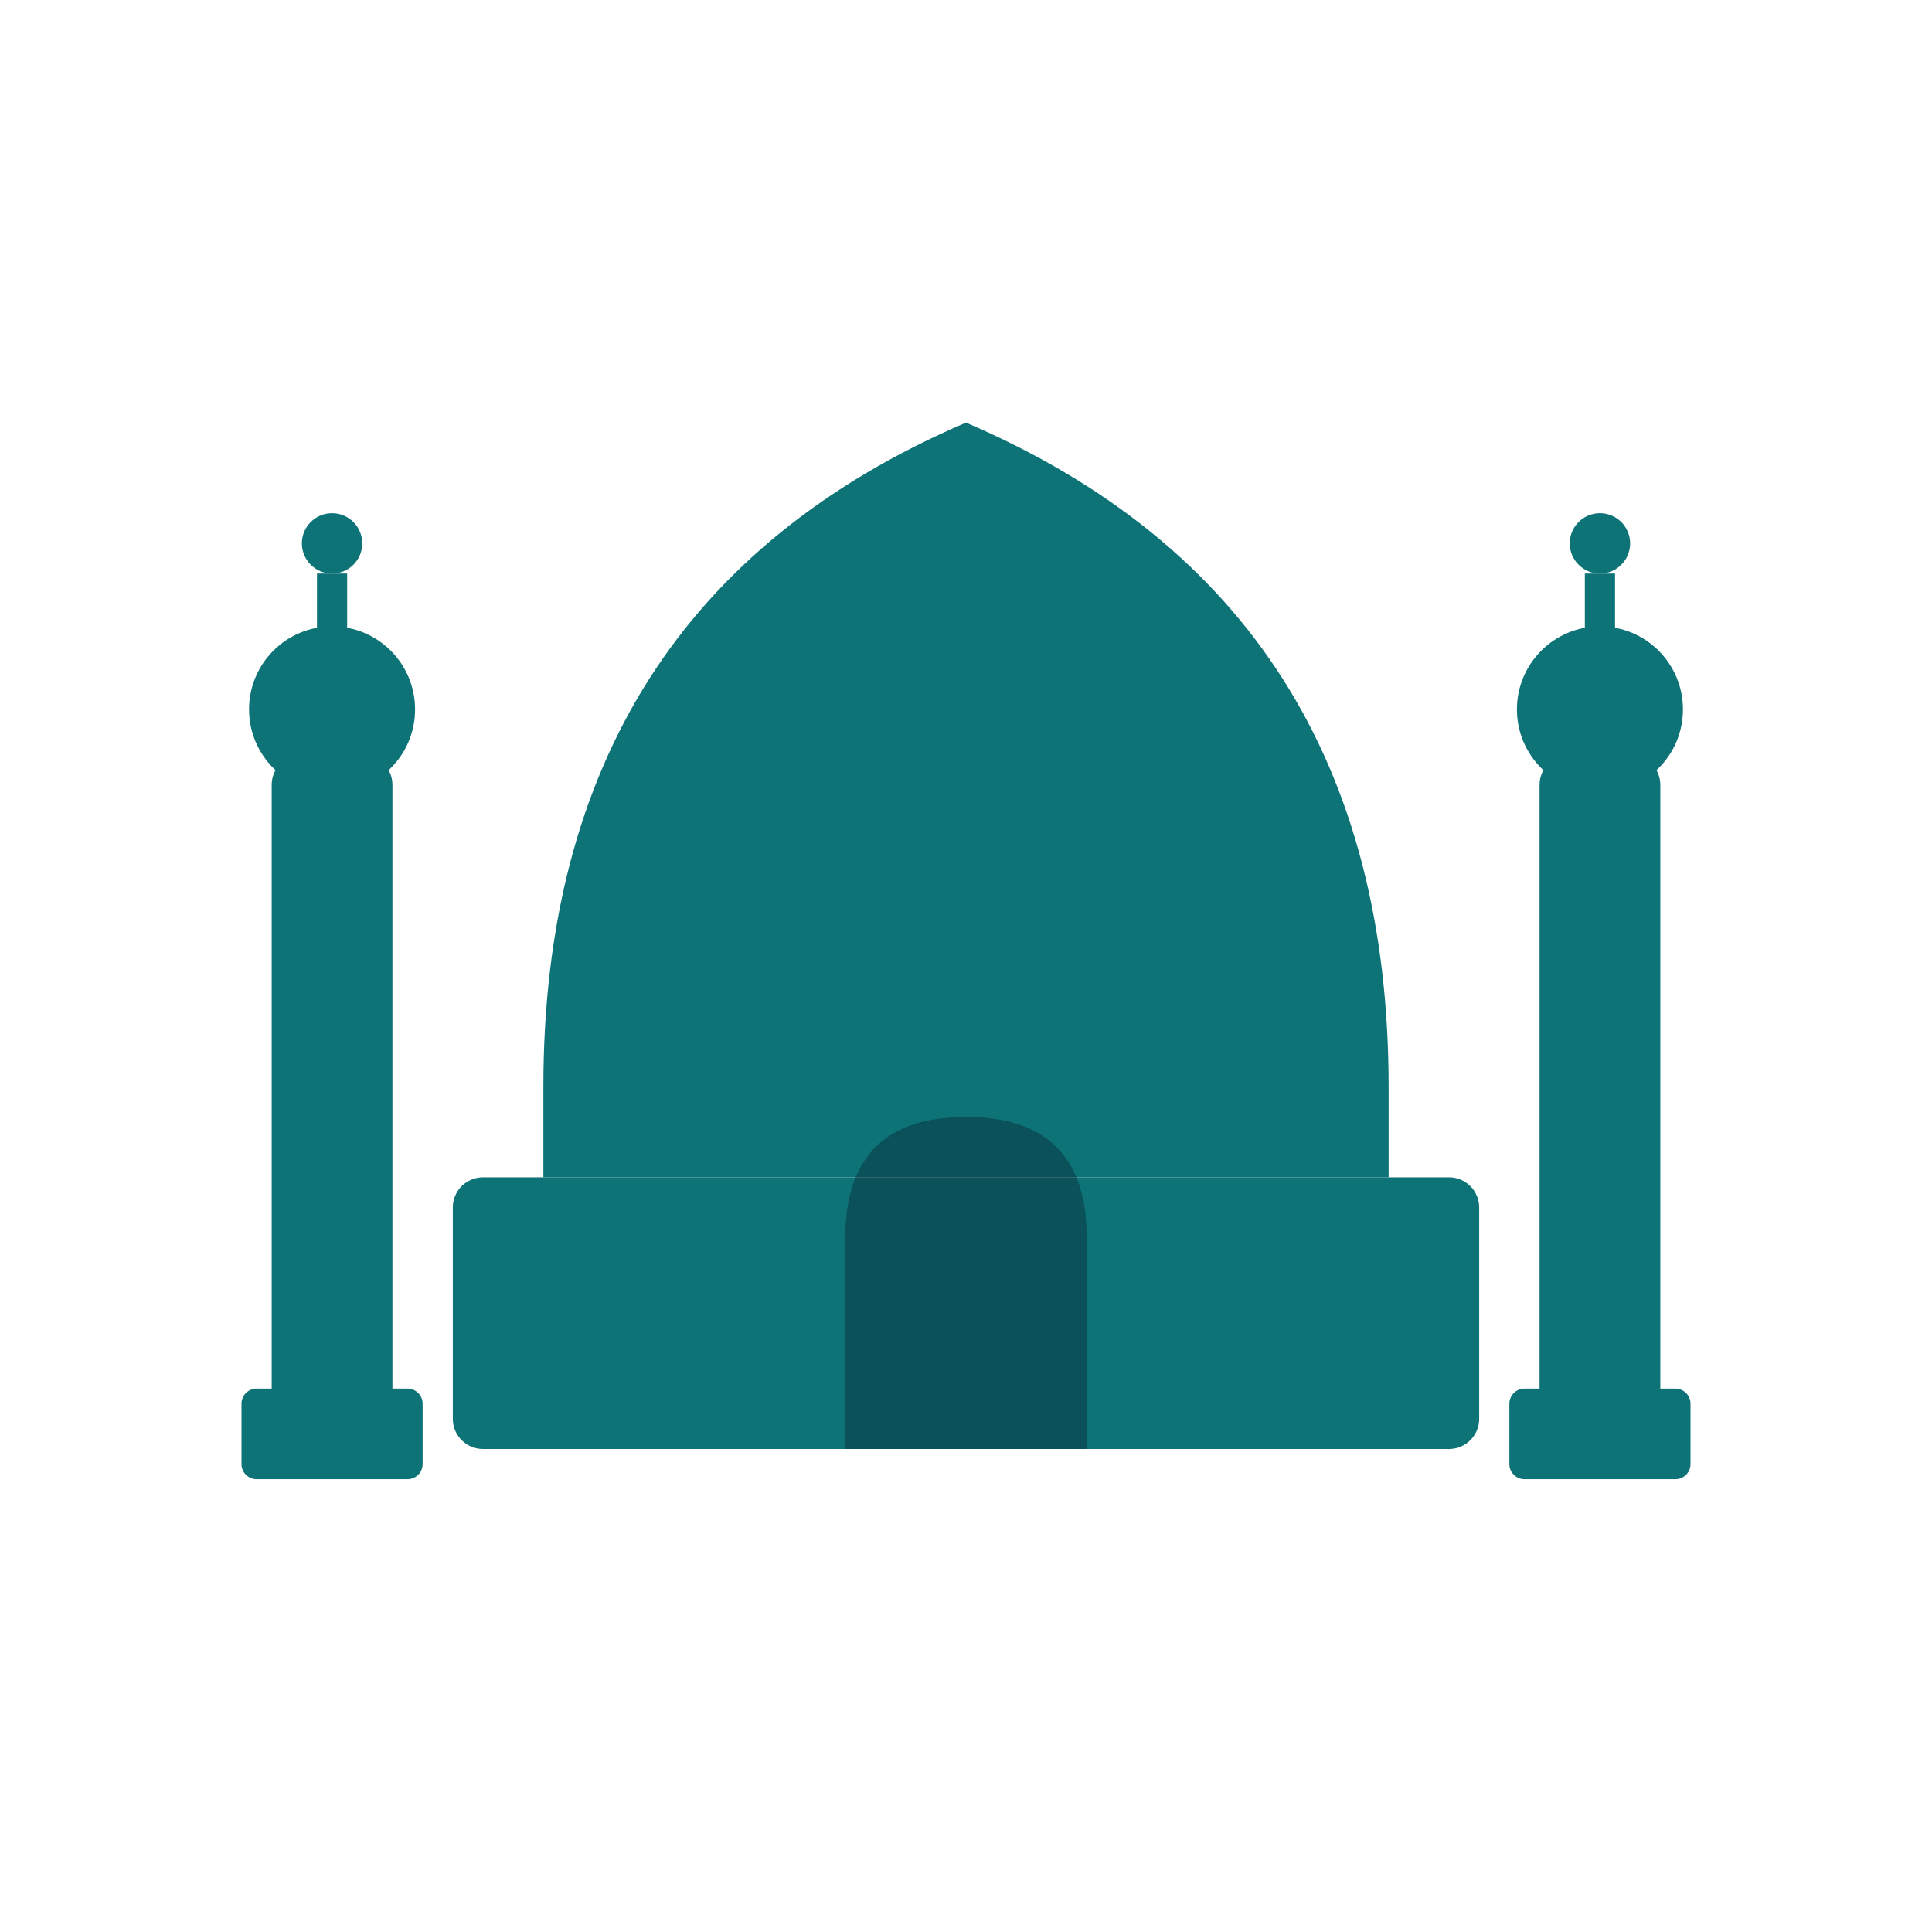
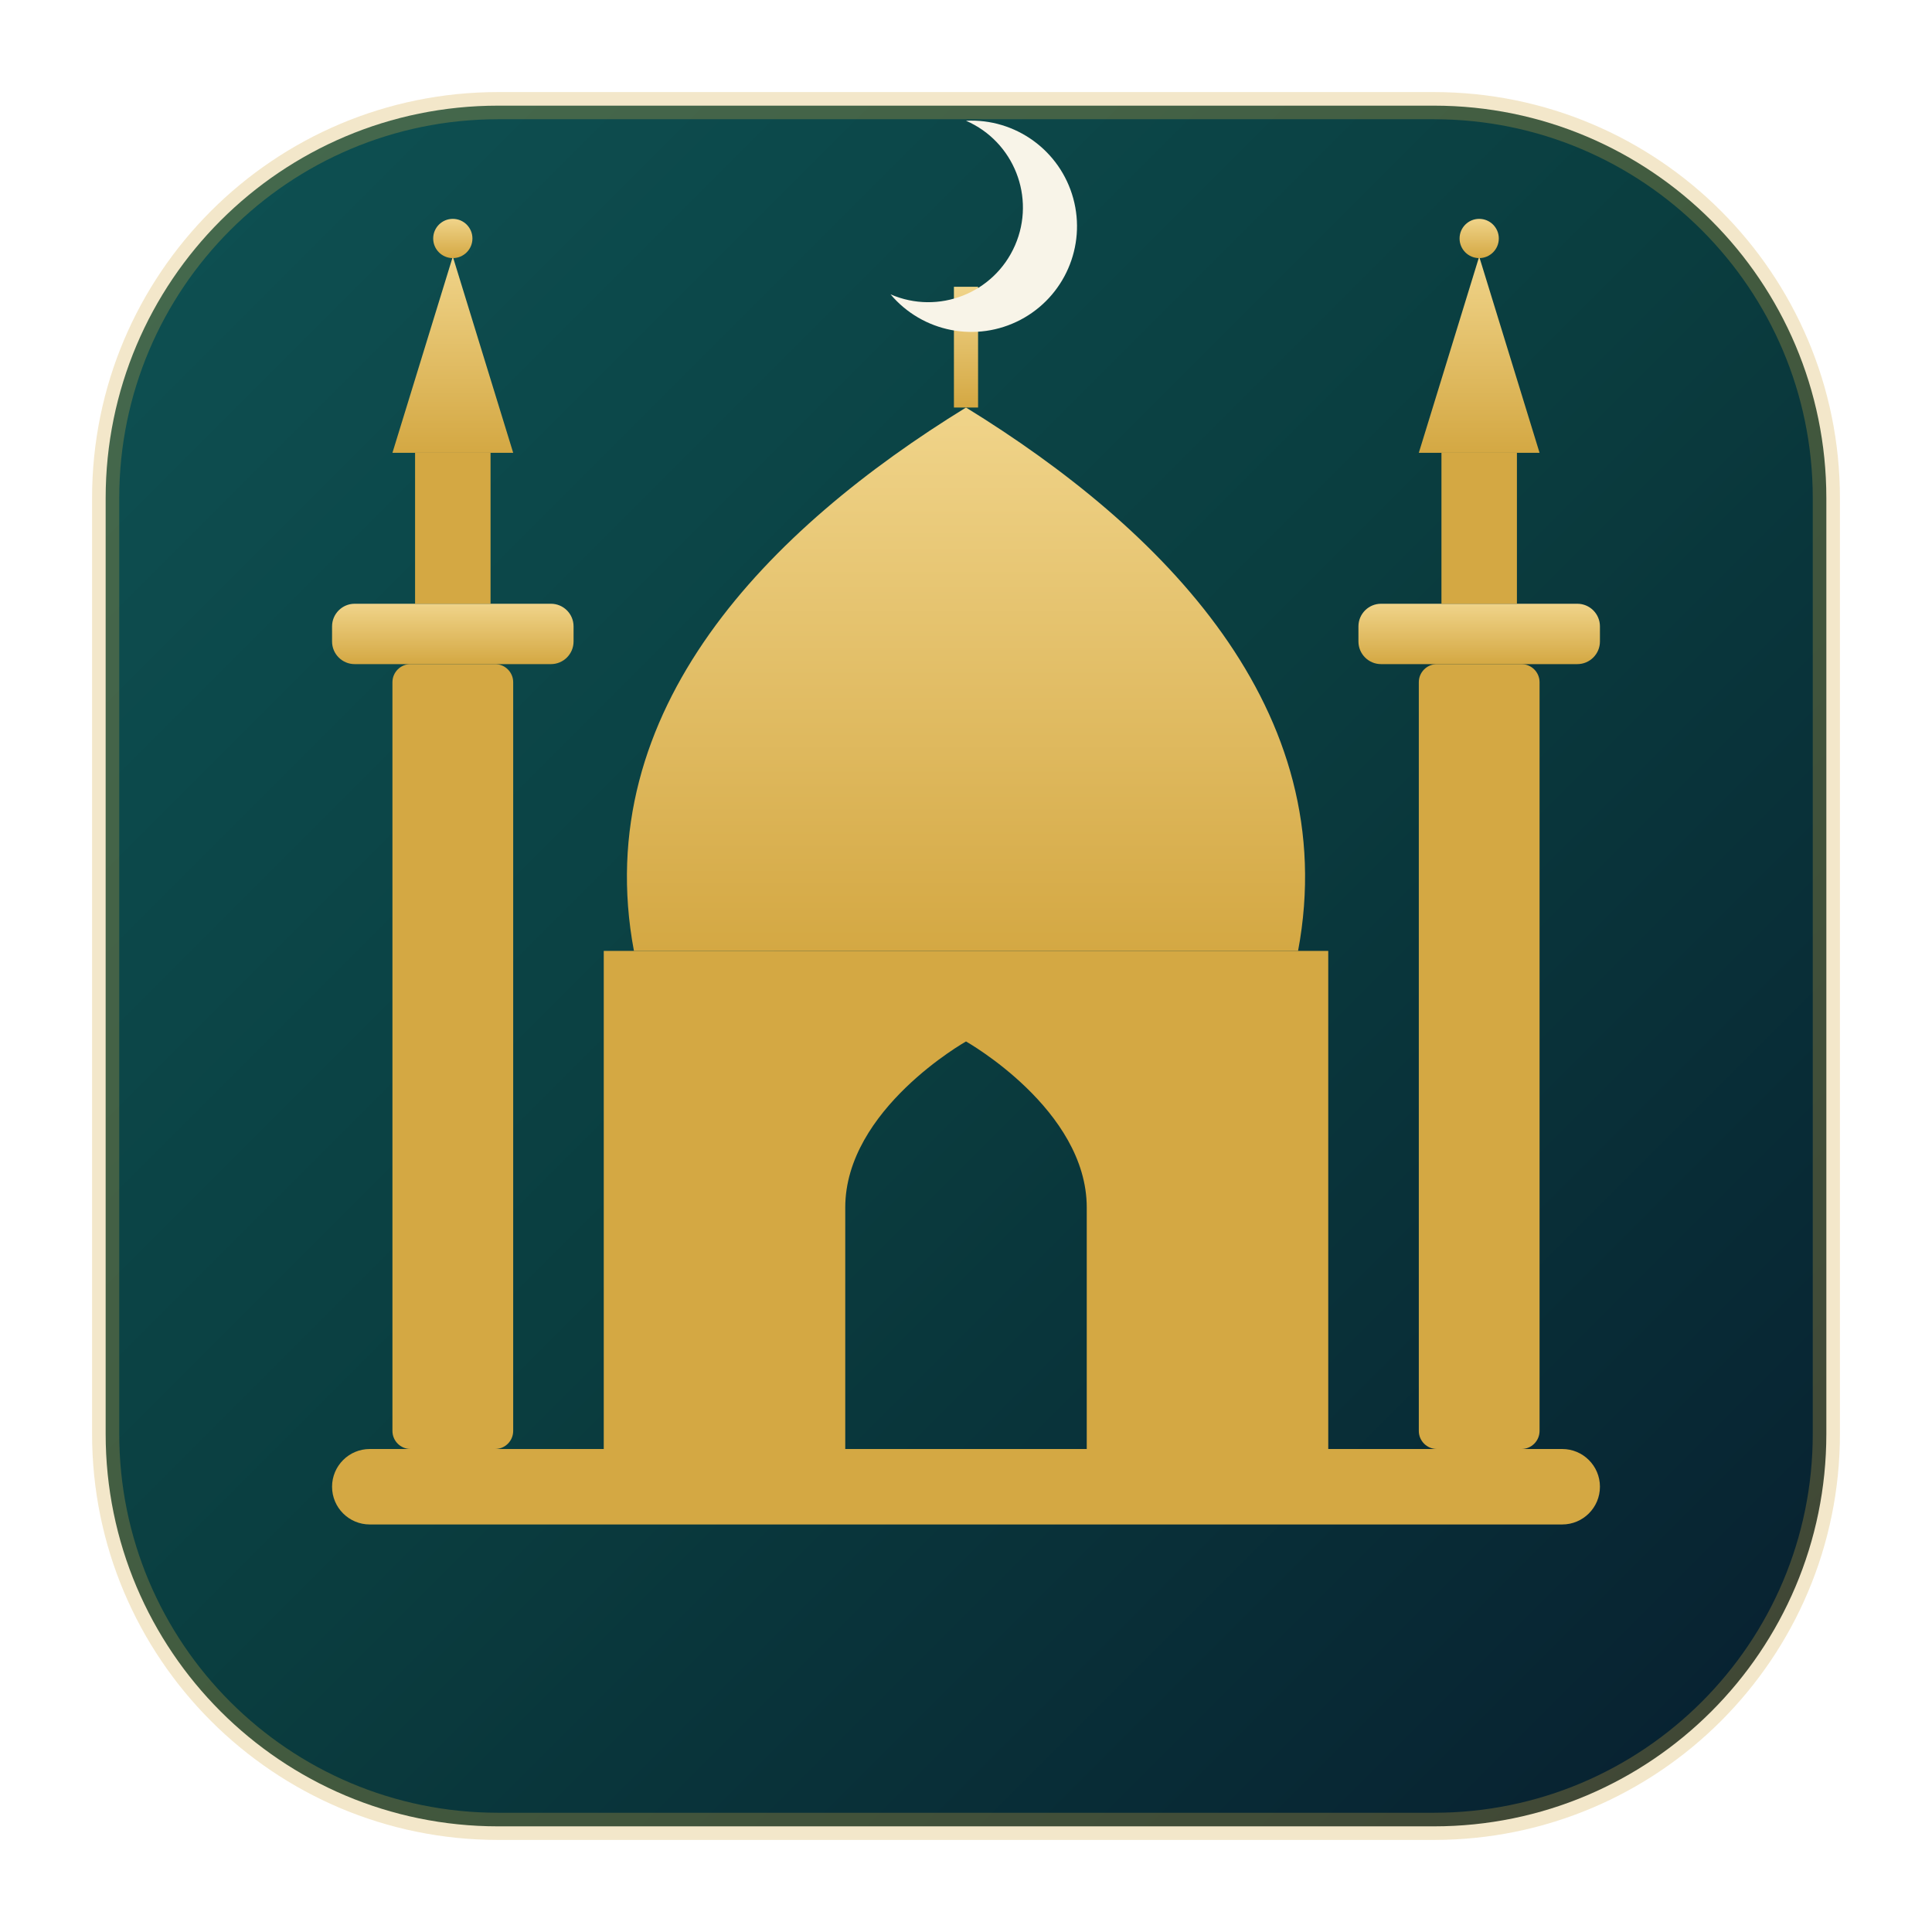
<svg xmlns="http://www.w3.org/2000/svg" viewBox="0 0 128 128" width="128" height="128">
  <defs>
-     <style>
-       .dome { fill: #0D7377; }
-     </style>
+     <linearGradient id="bgGrad" x1="0%" y1="0%" x2="100%" y2="100%">
+       <stop offset="0%" stop-color="#0E5254" />
+       <stop offset="50%" stop-color="#0A3D3F" />
+       <stop offset="100%" stop-color="#071E2F" />
+     </linearGradient>
+     <linearGradient id="goldGrad" x1="0%" y1="0%" x2="0%" y2="100%">
+       <stop offset="0%" stop-color="#F0D48A" />
+       <stop offset="100%" stop-color="#D4A843" />
+     </linearGradient>
  </defs>
-   <path class="dome" d="     M36 72     Q36 40 64 28     Q92 40 92 72     L92 78     L36 78     Z   " />
-   <rect class="dome" x="30" y="78" width="68" height="18" rx="2" />
-   <rect class="dome" x="18" y="50" width="8" height="46" rx="2" />
-   <rect class="dome" x="16" y="92" width="12" height="6" rx="1" />
-   <circle class="dome" cx="22" cy="47" r="5.5" />
-   <rect class="dome" x="21" y="38" width="2" height="6" />
-   <circle class="dome" cx="22" cy="36" r="2" />
-   <rect class="dome" x="102" y="50" width="8" height="46" rx="2" />
-   <rect class="dome" x="100" y="92" width="12" height="6" rx="1" />
-   <circle class="dome" cx="106" cy="47" r="5.5" />
-   <rect class="dome" x="105" y="38" width="2" height="6" />
-   <circle class="dome" cx="106" cy="36" r="2" />
-   <g transform="translate(64, 20)">
-     <path class="dome" d="       M-1 -8       A8 8 0 1 1 -1 8       A6.5 6.5 0 1 0 -1 -8       Z     " />
+   <rect x="7" y="7" width="114" height="114" rx="26" fill="url(#bgGrad)" stroke="#D4A843" stroke-width="1.8" stroke-opacity="0.28" />
+   <g fill="url(#goldGrad)">
+     <rect x="22" y="96" width="84" height="5" rx="2.5" fill="#D4A843" />
+     <rect x="26" y="44" width="8" height="52" rx="1.2" fill="#D4A843" />
+     <rect x="22" y="40" width="16" height="4" rx="1.5" />
+     <rect x="27.5" y="30" width="5" height="10" fill="#D4A843" />
+     <polygon points="26,30 34,30 30,17" />
+     <circle cx="30" cy="15.8" r="1.3" />
+     <rect x="94" y="44" width="8" height="52" rx="1.2" fill="#D4A843" />
+     <rect x="90" y="40" width="16" height="4" rx="1.5" />
+     <rect x="95.5" y="30" width="5" height="10" fill="#D4A843" />
+     <polygon points="94,30 102,30 98,17" />
+     <circle cx="98" cy="15.8" r="1.3" />
+     <path d="M40 96 V63 H88 V96 H72 V80 C72 73.5 64 69 64 69 C64 69 56 73.5 56 80 V96 Z" fill="#D4A843" />
+     <path d="M42 63 C39 47 51 35 64 27 C77 35 89 47 86 63 Z" />
+     <rect x="63.2" y="19" width="1.6" height="8" />
  </g>
-   <path fill="#071E2F" d="     M56 96     L56 82     Q56 74 64 74     Q72 74 72 82     L72 96     Z   " opacity="0.4" />
+   <path d="M64 8 A7 7 0 1 1 59 19.5 A5.8 5.8 0 1 0 64 8 Z" fill="#F8F4E8" />
</svg>
